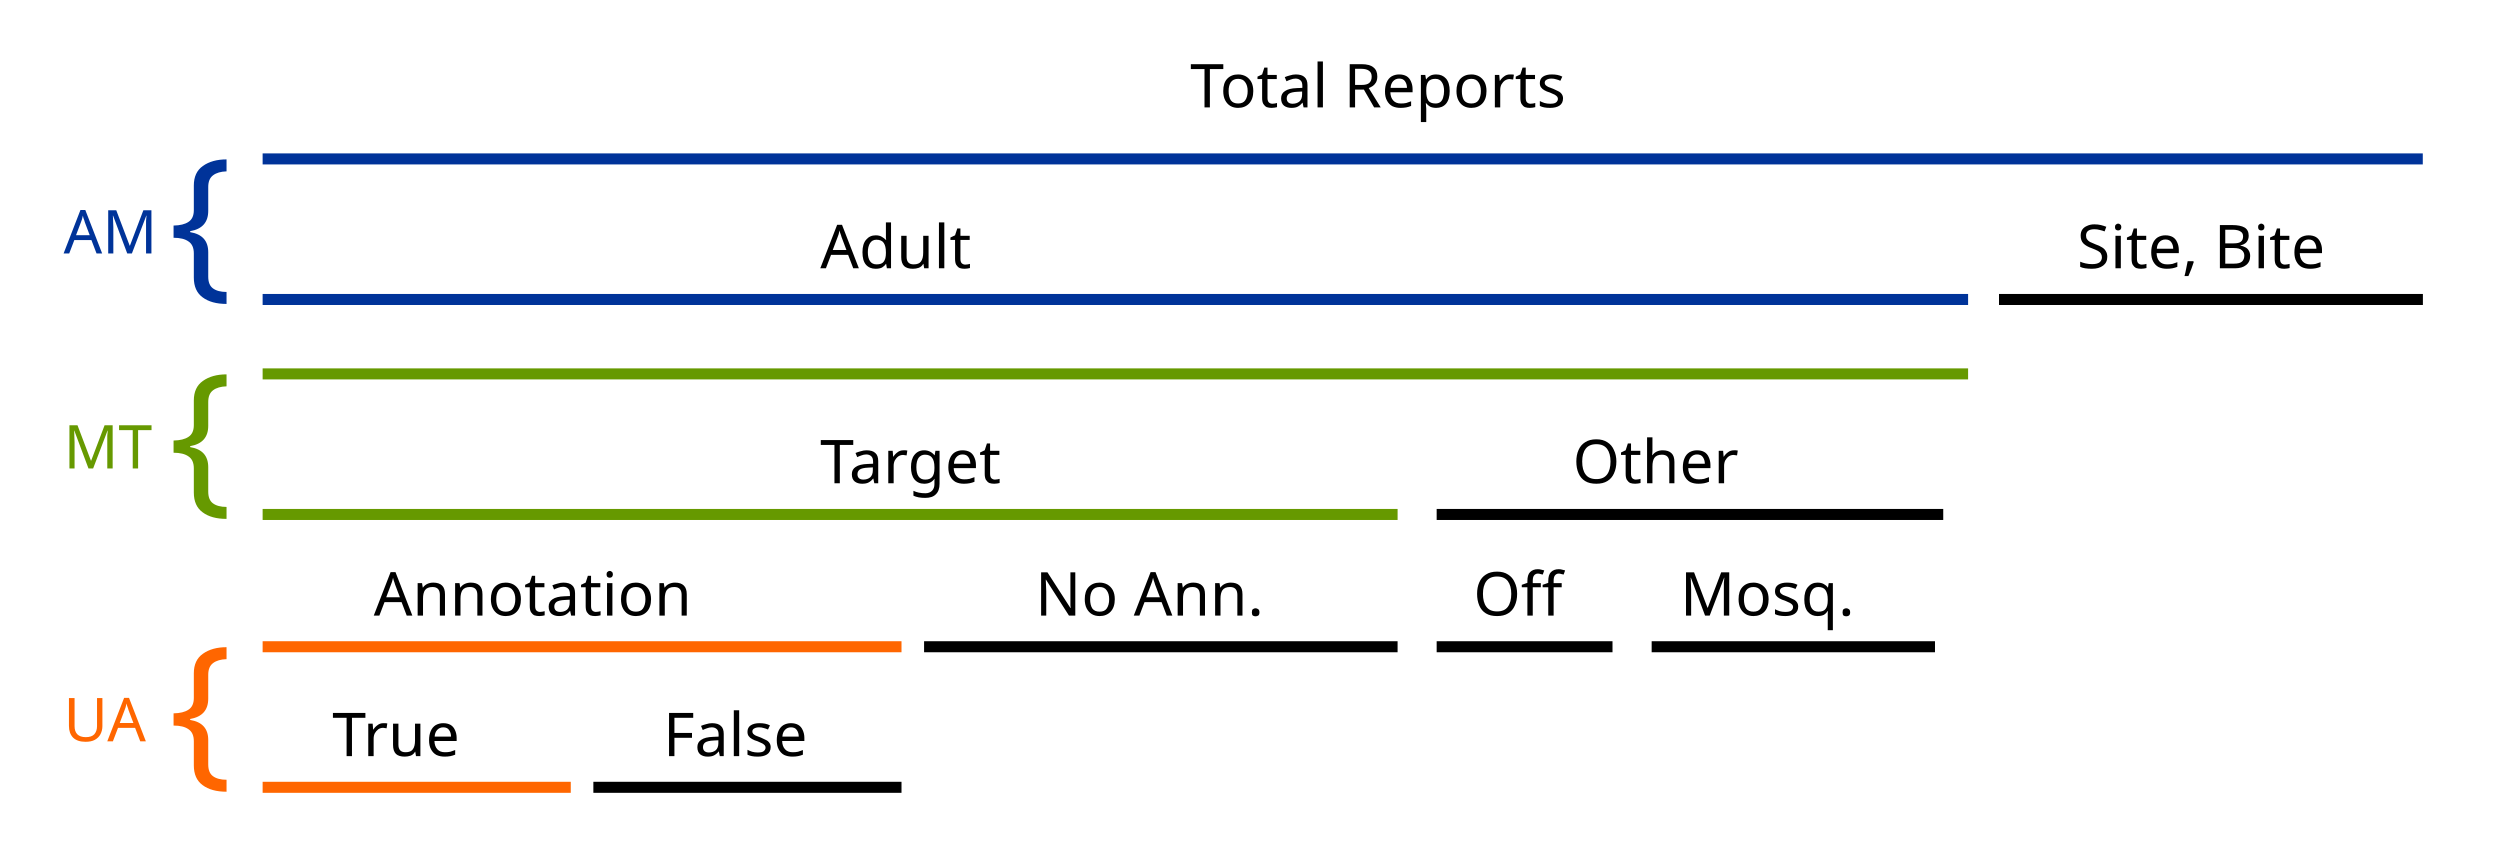
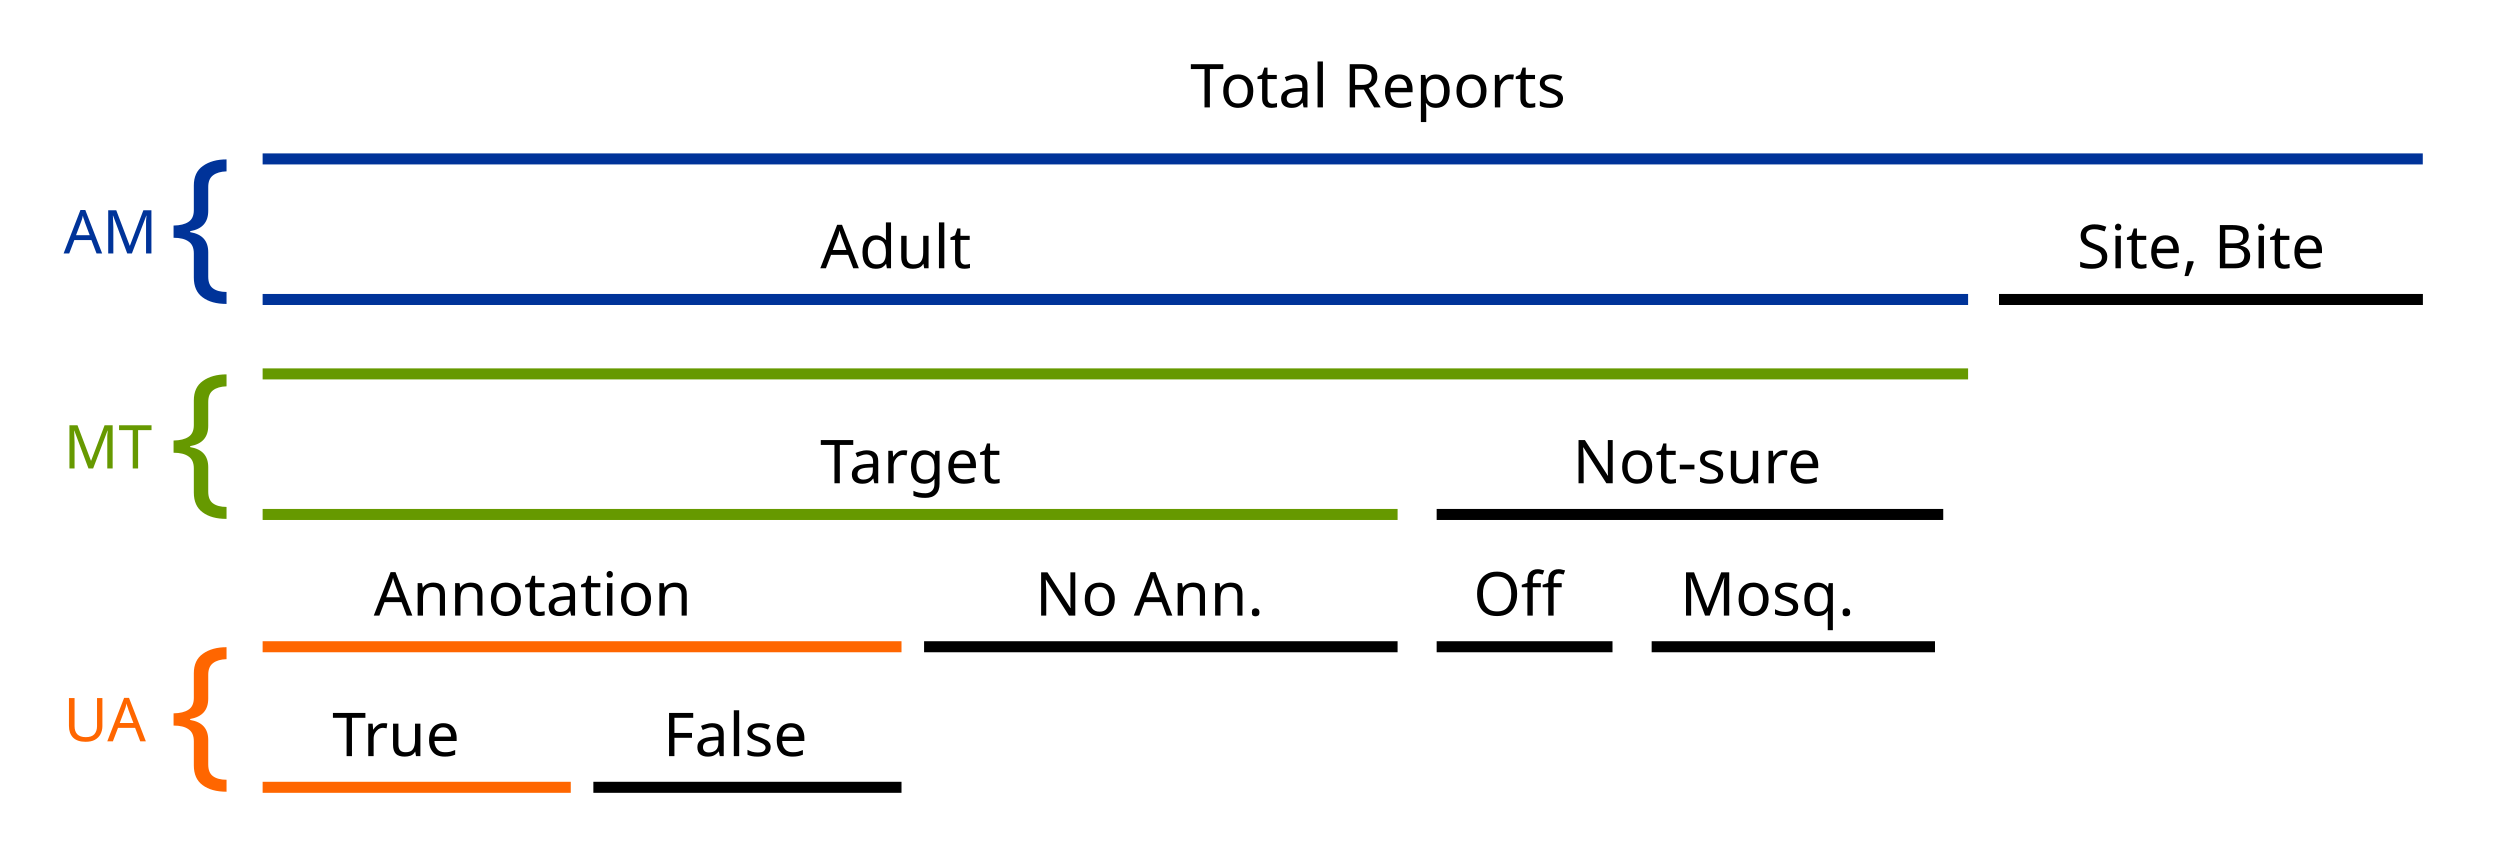
<svg xmlns="http://www.w3.org/2000/svg" width="160mm" height="55mm" version="1.1" viewBox="0 0 160 55" id="svg47">
  <defs id="defs47" />
  <g transform="translate(-12.02466,-39.1735)" id="g47">
    <path d="M 28.833,49.344 H 167.083" fill="#ffcc00" stroke="#ffcc00" id="path1" style="fill:#003399;stroke:#003399;stroke-width:0.706;stroke-opacity:1" />
    <path d="M 28.833,58.34 H 137.983" fill="#ffcc00" stroke="#ffcc00" id="path2" style="fill:#003399;stroke:#003399;stroke-width:0.706;stroke-opacity:1" />
    <path d="M 28.833,63.103 H 137.983" fill="#669900" stroke="#669900" id="path3" style="stroke-width:0.706" />
    <path d="m 139.961,58.34 h 27.129" fill="none" stroke="#000000" id="path4" style="fill:#404040;stroke-width:0.706" />
    <path d="m 103.971,72.099 h 32.421" fill="none" stroke="#000000" id="path5" style="fill:#f9f9f9;fill-opacity:1;stroke-width:0.706" />
    <text x="88.206" y="46.045" style="font-size:3.881px;line-height:1.25;font-family:sans-serif;letter-spacing:0px;word-spacing:0px;stroke-width:0.265" xml:space="preserve" id="text5">
      <tspan x="88.206" y="46.045" stroke-width="0.265" id="tspan5" style="font-size:3.881px">Total Reports</tspan>
    </text>
    <text x="144.955" y="56.344" style="font-size:3.881px;line-height:1.25;font-family:sans-serif;letter-spacing:0px;word-spacing:0px;stroke-width:0.265" xml:space="preserve" id="text6">
      <tspan x="144.955" y="56.344" stroke-width="0.265" id="tspan6" style="font-size:3.881px">Site, Bite</tspan>
    </text>
    <text x="112.676" y="70.103" style="font-size:3.881px;line-height:1.25;font-family:sans-serif;letter-spacing:0px;word-spacing:0px;stroke-width:0.265" xml:space="preserve" id="text7">
-       <tspan x="112.676" y="70.103" stroke-width="0.265" id="tspan7" style="font-size:3.881px">Other</tspan>
+       <tspan x="112.676" y="70.103" stroke-width="0.265" id="tspan7" style="font-size:3.881px">Not-sure</tspan>
    </text>
    <text x="64.522" y="56.344" style="font-size:3.881px;line-height:1.25;font-family:sans-serif;letter-spacing:0px;word-spacing:0px;stroke-width:0.265" xml:space="preserve" id="text8">
      <tspan x="64.522" y="56.344" stroke-width="0.265" id="tspan8" style="font-size:3.881px">Adult</tspan>
    </text>
    <path d="M 28.833,72.099 H 101.471" fill="#669900" stroke="#669900" stroke-width="0.706" id="path8" />
    <text x="64.522" y="70.103" font-family="sans-serif" font-size="4.939px" letter-spacing="0px" stroke-width="0.265" word-spacing="0px" style="font-size:3.881px;line-height:1.25" xml:space="preserve" id="text9">
      <tspan x="64.522" y="70.103" stroke-width="0.265" id="tspan9" style="font-size:3.881px">Target</tspan>
    </text>
    <path d="M 71.166,80.565 H 101.47" fill="none" stroke="#000000" stroke-width="0.706" id="path9" style="fill:#404040" />
    <text x="78.28" y="78.569" font-family="sans-serif" font-size="4.939px" letter-spacing="0px" stroke-width="0.265" word-spacing="0px" style="font-size:3.881px;line-height:1.25" xml:space="preserve" id="text10">
      <tspan x="78.28" y="78.569" stroke-width="0.265" id="tspan10" style="font-size:3.881px">No Ann.</tspan>
    </text>
    <path d="m 28.833,80.565 h 40.888" fill="none" stroke="#ff6600" stroke-width="0.706" id="path10" />
    <text x="35.947" y="78.569" font-family="sans-serif" font-size="4.939px" letter-spacing="0px" stroke-width="0.265" word-spacing="0px" style="font-size:3.881px;line-height:1.25" xml:space="preserve" id="text11">
      <tspan x="35.947" y="78.569" stroke-width="0.265" id="tspan11" style="font-size:3.881px">Annotation</tspan>
    </text>
    <path d="m 28.833,89.561 h 19.721" fill="none" stroke="#ff6600" stroke-width="0.706" id="path11" />
    <text x="33.301" y="87.565" font-family="sans-serif" font-size="4.939px" letter-spacing="0px" stroke-width="0.265" word-spacing="0px" style="font-size:3.881px;line-height:1.25" xml:space="preserve" id="text12">
      <tspan x="33.301" y="87.565" stroke-width="0.265" id="tspan12" style="font-size:3.881px">True</tspan>
    </text>
    <path d="m 50,89.561 h 19.721" fill="none" stroke="#000000" stroke-width="0.706" id="path12" style="fill:#404040" />
    <text x="54.467" y="87.565" font-family="sans-serif" font-size="4.939px" letter-spacing="0px" stroke-width="0.265" word-spacing="0px" style="font-size:3.881px;line-height:1.25" xml:space="preserve" id="text13">
      <tspan x="54.467" y="87.565" stroke-width="0.265" id="tspan13" style="font-size:3.881px">False</tspan>
    </text>
    <path d="m 103.971,80.565 h 11.254" fill="none" stroke="#000000" stroke-width="0.706" id="path13" style="fill:#404040" />
    <text x="106.326" y="78.569" font-family="sans-serif" font-size="4.939px" letter-spacing="0px" stroke-width="0.265" word-spacing="0px" style="font-size:3.881px;line-height:1.25" xml:space="preserve" id="text14">
      <tspan x="106.326" y="78.569" stroke-width="0.265" id="tspan14" style="font-size:3.881px">Off</tspan>
    </text>
    <path d="m 117.731,80.565 h 18.133" fill="none" stroke="#000000" stroke-width="0.706" id="path14" style="fill:#404040" />
    <text x="119.555" y="78.569" font-size="4.939px" stroke-width="0.265" style="font-size:3.881px;line-height:1.25;font-family:sans-serif;letter-spacing:0px;word-spacing:0px" xml:space="preserve" id="text15">
      <tspan x="119.555" y="78.569" stroke-width="0.265" id="tspan15" style="font-size:3.881px">Mosq.</tspan>
    </text>
    <text x="18.211" y="56.984" font-size="7.056px" stroke-width="0.265" style="font-size:3.881px;line-height:1.25;font-family:sans-serif;letter-spacing:0px;word-spacing:0px;white-space:pre;inline-size:0;fill:#003399" xml:space="preserve" id="text17" transform="translate(-2.116667,-1.5875)">
      <tspan x="18.211" y="56.984" font-size="7.056px" stroke-width="0.265" id="tspan17" style="font-size:3.881px;fill:#003399">AM</tspan>
    </text>
    <text x="22.835" y="56.951" font-size="10.604px" stroke-width="0.568" style="line-height:1.25;font-family:sans-serif;letter-spacing:0px;word-spacing:0px;fill:#003399" xml:space="preserve" id="text18">
      <tspan x="22.835" y="56.951" stroke-width="0.568" id="tspan18" style="fill:#003399">{</tspan>
    </text>
    <text x="16.095" y="69.155" font-size="7.056px" stroke-width="0.265" style="font-size:3.881px;line-height:1.25;font-family:sans-serif;letter-spacing:0px;word-spacing:0px;fill:#669900" xml:space="preserve" id="text20">
      <tspan x="16.095" y="69.155" font-size="7.056px" stroke-width="0.265" id="tspan20" style="font-size:3.881px;fill:#669900">MT</tspan>
    </text>
    <text x="22.835" y="70.709" font-size="10.604px" stroke-width="0.568" style="line-height:1.25;font-family:sans-serif;letter-spacing:0px;word-spacing:0px;fill:#669900" xml:space="preserve" id="text21">
      <tspan x="22.835" y="70.709" stroke-width="0.568" id="tspan21" style="fill:#669900">{</tspan>
    </text>
    <text x="16.095" y="86.618" font-size="7.056px" stroke-width="0.265" style="font-size:3.881px;line-height:1.25;font-family:sans-serif;letter-spacing:0px;word-spacing:0px;fill:#ff6600" xml:space="preserve" id="text23">
      <tspan x="16.095" y="86.618" font-size="7.056px" stroke-width="0.265" id="tspan23" style="font-size:3.881px;fill:#ff6600">UA</tspan>
    </text>
    <text x="22.835" y="88.172" font-size="10.604px" stroke-width="0.568" style="line-height:1.25;font-family:sans-serif;letter-spacing:0px;word-spacing:0px;fill:#ff6600" xml:space="preserve" id="text24">
      <tspan x="22.835" y="88.172" stroke-width="0.568" id="tspan24" style="fill:#ff6600">{</tspan>
    </text>
    <g font-size="2.822px" stroke-width="0.265" id="g45" transform="translate(1.5875,1.5875)" style="font-family:sans-serif;letter-spacing:0px;word-spacing:0px" />
  </g>
</svg>
